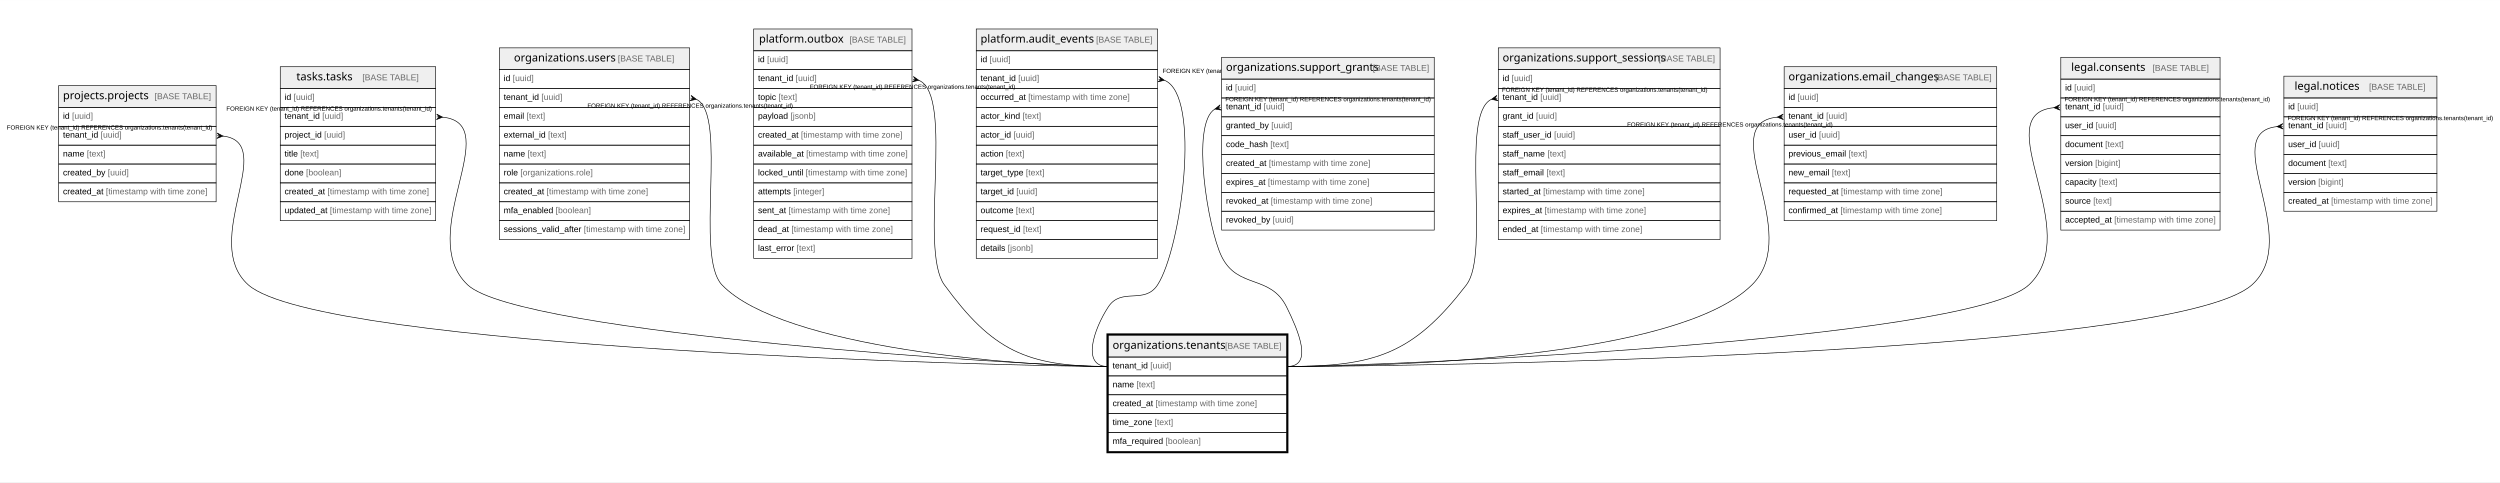
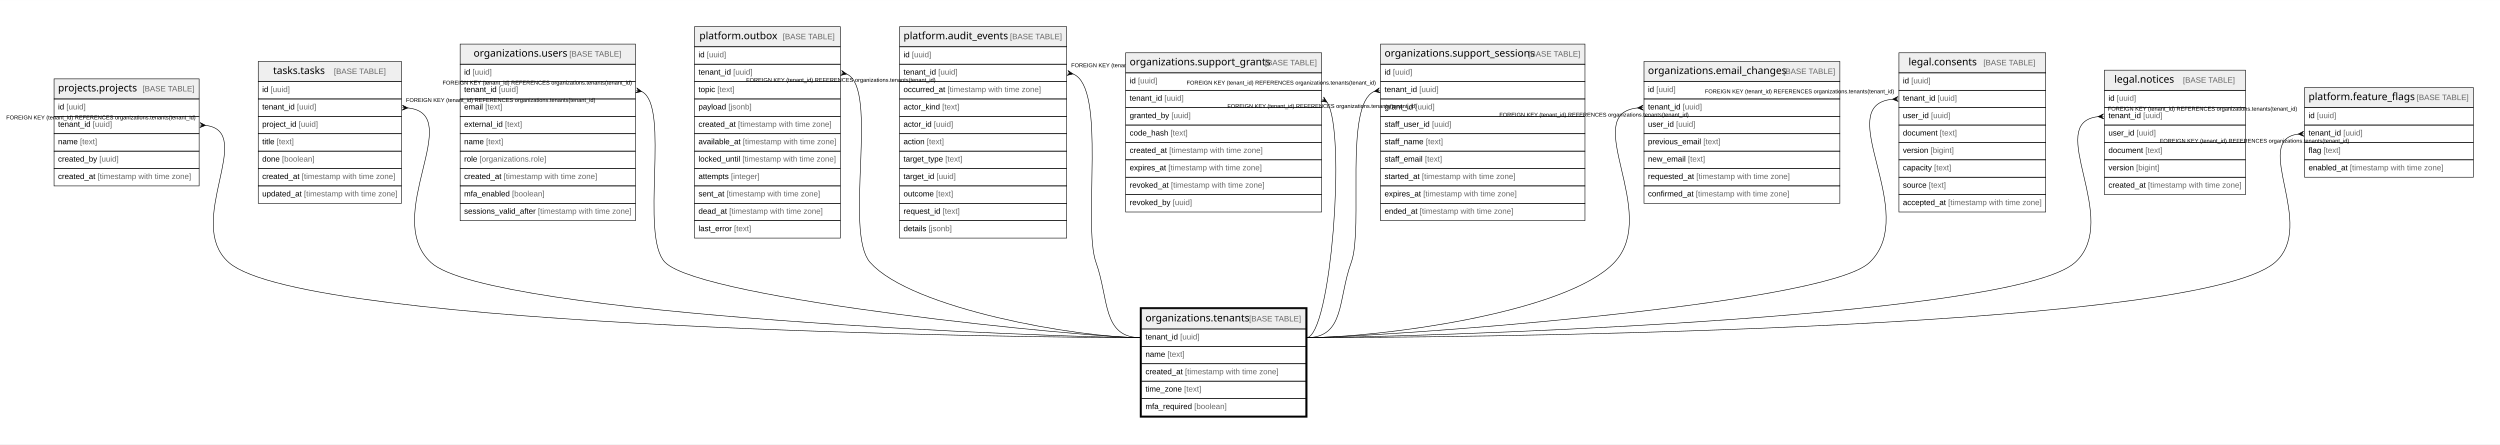
- <svg xmlns="http://www.w3.org/2000/svg" width="4080pt" height="787pt" viewBox="0.00 0.00 4080.05 786.80">
+ <svg xmlns="http://www.w3.org/2000/svg" width="4428pt" height="787pt" viewBox="0.00 0.00 4427.89 786.80">
  <g id="graph0" class="graph" transform="scale(1 1) rotate(0) translate(4 782.8)">
-     <polygon fill="white" stroke="none" points="-4,4 -4,-782.8 4076.05,-782.8 4076.05,4 -4,4" />
+     <polygon fill="white" stroke="none" points="-4,4 -4,-782.8 4423.89,-782.8 4423.89,4 -4,4" />
    <g id="node1" class="node">
-       <polygon fill="#efefef" stroke="none" points="1804.76,-200.2 1804.76,-235.8 2095.7,-235.8 2095.7,-200.2 1804.76,-200.2" />
-       <polygon fill="none" stroke="black" points="1804.76,-200.2 1804.76,-235.8 2095.7,-235.8 2095.7,-200.2 1804.76,-200.2" />
-       <text text-anchor="start" x="1811.76" y="-213.6" font-family="Arial Bold" font-size="18.00">organizations.tenants</text>
-       <text text-anchor="start" x="1964.21" y="-213.6" font-family="Arial" font-size="14.00">    </text>
-       <text text-anchor="start" x="1995.33" y="-213.6" font-family="Arial" font-size="14.00" fill="#666666">[BASE TABLE]</text>
-       <polygon fill="none" stroke="black" points="1804.76,-169.4 1804.76,-200.2 2095.7,-200.2 2095.7,-169.4 1804.76,-169.4" />
-       <text text-anchor="start" x="1811.76" y="-181.6" font-family="Arial" font-size="14.00">tenant_id </text>
-       <text text-anchor="start" x="1873.25" y="-181.6" font-family="Arial" font-size="14.00" fill="#666666">[uuid]</text>
-       <polygon fill="none" stroke="black" points="1804.76,-138.6 1804.76,-169.4 2095.7,-169.4 2095.7,-138.6 1804.76,-138.6" />
-       <text text-anchor="start" x="1811.76" y="-150.8" font-family="Arial" font-size="14.00">name </text>
-       <text text-anchor="start" x="1850.67" y="-150.8" font-family="Arial" font-size="14.00" fill="#666666">[text]</text>
-       <polygon fill="none" stroke="black" points="1804.76,-107.8 1804.76,-138.6 2095.7,-138.6 2095.7,-107.8 1804.76,-107.8" />
-       <text text-anchor="start" x="1811.76" y="-120" font-family="Arial" font-size="14.00">created_at </text>
-       <text text-anchor="start" x="1881.8" y="-120" font-family="Arial" font-size="14.00" fill="#666666">[timestamp with time zone]</text>
-       <polygon fill="none" stroke="black" points="1804.76,-77 1804.76,-107.8 2095.7,-107.8 2095.7,-77 1804.76,-77" />
-       <text text-anchor="start" x="1811.76" y="-89.2" font-family="Arial" font-size="14.00">time_zone </text>
-       <text text-anchor="start" x="1880.24" y="-89.2" font-family="Arial" font-size="14.00" fill="#666666">[text]</text>
-       <polygon fill="none" stroke="black" points="1804.76,-46.2 1804.76,-77 2095.7,-77 2095.7,-46.2 1804.76,-46.2" />
-       <text text-anchor="start" x="1811.76" y="-58.4" font-family="Arial" font-size="14.00">mfa_required </text>
-       <text text-anchor="start" x="1898.14" y="-58.4" font-family="Arial" font-size="14.00" fill="#666666">[boolean]</text>
-       <polygon fill="none" stroke="black" stroke-width="3" points="1803.26,-44.7 1803.26,-237.3 2097.2,-237.3 2097.2,-44.7 1803.26,-44.7" />
+       <polygon fill="#efefef" stroke="none" points="2017.76,-200.2 2017.76,-235.8 2308.7,-235.8 2308.7,-200.2 2017.76,-200.2" />
+       <polygon fill="none" stroke="black" points="2017.76,-200.2 2017.76,-235.8 2308.7,-235.8 2308.7,-200.2 2017.76,-200.2" />
+       <text text-anchor="start" x="2024.76" y="-213.6" font-family="Arial Bold" font-size="18.00">organizations.tenants</text>
+       <text text-anchor="start" x="2177.21" y="-213.6" font-family="Arial" font-size="14.00">    </text>
+       <text text-anchor="start" x="2208.33" y="-213.6" font-family="Arial" font-size="14.00" fill="#666666">[BASE TABLE]</text>
+       <polygon fill="none" stroke="black" points="2017.76,-169.4 2017.76,-200.2 2308.7,-200.2 2308.7,-169.4 2017.76,-169.4" />
+       <text text-anchor="start" x="2024.76" y="-181.6" font-family="Arial" font-size="14.00">tenant_id </text>
+       <text text-anchor="start" x="2086.25" y="-181.6" font-family="Arial" font-size="14.00" fill="#666666">[uuid]</text>
+       <polygon fill="none" stroke="black" points="2017.76,-138.6 2017.76,-169.4 2308.7,-169.4 2308.7,-138.6 2017.76,-138.6" />
+       <text text-anchor="start" x="2024.76" y="-150.8" font-family="Arial" font-size="14.00">name </text>
+       <text text-anchor="start" x="2063.67" y="-150.8" font-family="Arial" font-size="14.00" fill="#666666">[text]</text>
+       <polygon fill="none" stroke="black" points="2017.76,-107.8 2017.76,-138.6 2308.7,-138.6 2308.7,-107.8 2017.76,-107.8" />
+       <text text-anchor="start" x="2024.76" y="-120" font-family="Arial" font-size="14.00">created_at </text>
+       <text text-anchor="start" x="2094.8" y="-120" font-family="Arial" font-size="14.00" fill="#666666">[timestamp with time zone]</text>
+       <polygon fill="none" stroke="black" points="2017.76,-77 2017.76,-107.8 2308.7,-107.8 2308.7,-77 2017.76,-77" />
+       <text text-anchor="start" x="2024.76" y="-89.2" font-family="Arial" font-size="14.00">time_zone </text>
+       <text text-anchor="start" x="2093.24" y="-89.2" font-family="Arial" font-size="14.00" fill="#666666">[text]</text>
+       <polygon fill="none" stroke="black" points="2017.76,-46.2 2017.76,-77 2308.7,-77 2308.7,-46.2 2017.76,-46.2" />
+       <text text-anchor="start" x="2024.76" y="-58.4" font-family="Arial" font-size="14.00">mfa_required </text>
+       <text text-anchor="start" x="2111.14" y="-58.4" font-family="Arial" font-size="14.00" fill="#666666">[boolean]</text>
+       <polygon fill="none" stroke="black" stroke-width="3" points="2016.26,-44.7 2016.26,-237.3 2310.2,-237.3 2310.2,-44.7 2016.26,-44.7" />
    </g>
    <g id="node2" class="node">
      <polygon fill="#efefef" stroke="none" points="91.75,-607.6 91.75,-643.2 348.7,-643.2 348.7,-607.6 91.75,-607.6" />
      <polygon fill="none" stroke="black" points="91.75,-607.6 91.75,-643.2 348.7,-643.2 348.7,-607.6 91.75,-607.6" />
      <text text-anchor="start" x="98.75" y="-621" font-family="Arial Bold" font-size="18.00">projects.projects</text>
      <text text-anchor="start" x="217.21" y="-621" font-family="Arial" font-size="14.00">    </text>
      <text text-anchor="start" x="248.33" y="-621" font-family="Arial" font-size="14.00" fill="#666666">[BASE TABLE]</text>
      <polygon fill="none" stroke="black" points="91.75,-576.8 91.75,-607.6 348.7,-607.6 348.7,-576.8 91.75,-576.8" />
      <text text-anchor="start" x="98.75" y="-589" font-family="Arial" font-size="14.00">id </text>
      <text text-anchor="start" x="113.54" y="-589" font-family="Arial" font-size="14.00" fill="#666666">[uuid]</text>
      <polygon fill="none" stroke="black" points="91.75,-546 91.75,-576.8 348.7,-576.8 348.7,-546 91.75,-546" />
      <text text-anchor="start" x="98.75" y="-558.2" font-family="Arial" font-size="14.00">tenant_id </text>
      <text text-anchor="start" x="160.25" y="-558.2" font-family="Arial" font-size="14.00" fill="#666666">[uuid]</text>
      <polygon fill="none" stroke="black" points="91.75,-515.2 91.75,-546 348.7,-546 348.7,-515.2 91.75,-515.2" />
      <text text-anchor="start" x="98.75" y="-527.4" font-family="Arial" font-size="14.00">name </text>
      <text text-anchor="start" x="137.67" y="-527.4" font-family="Arial" font-size="14.00" fill="#666666">[text]</text>
      <polygon fill="none" stroke="black" points="91.75,-484.4 91.75,-515.2 348.7,-515.2 348.7,-484.4 91.75,-484.4" />
      <text text-anchor="start" x="98.75" y="-496.6" font-family="Arial" font-size="14.00">created_by </text>
      <text text-anchor="start" x="171.91" y="-496.6" font-family="Arial" font-size="14.00" fill="#666666">[uuid]</text>
      <polygon fill="none" stroke="black" points="91.75,-453.6 91.75,-484.4 348.7,-484.4 348.7,-453.6 91.75,-453.6" />
      <text text-anchor="start" x="98.75" y="-465.8" font-family="Arial" font-size="14.00">created_at </text>
      <text text-anchor="start" x="168.8" y="-465.8" font-family="Arial" font-size="14.00" fill="#666666">[timestamp with time zone]</text>
    </g>
    <g id="edge1" class="edge">
-       <path fill="none" stroke="black" d="M359.9,-560.85C451.12,-550.23 321.46,-389.17 401.23,-318 518.04,-213.79 1647.22,-184.8 1803.76,-184.8" />
+       <path fill="none" stroke="black" d="M359.9,-560.85C451.1,-550.2 321.02,-388.67 401.23,-318 536.37,-198.94 1836.64,-184.8 2016.76,-184.8" />
      <polygon fill="black" stroke="black" points="360.02,-560.84 349.79,-556.89 354.7,-561.13 350.37,-561.36 350.37,-561.36 350.37,-561.36 354.7,-561.13 350.28,-565.88 360.02,-560.84" />
      <text text-anchor="start" x="7" y="-571.4" font-family="Arial" font-size="10.00">FOREIGN KEY (tenant_id) REFERENCES organizations.tenants(tenant_id)</text>
    </g>
    <g id="node3" class="node">
      <polygon fill="#efefef" stroke="none" points="453.39,-638.4 453.39,-674 707.07,-674 707.07,-638.4 453.39,-638.4" />
      <polygon fill="none" stroke="black" points="453.39,-638.4 453.39,-674 707.07,-674 707.07,-638.4 453.39,-638.4" />
      <text text-anchor="start" x="479.73" y="-651.8" font-family="Arial Bold" font-size="18.00">tasks.tasks</text>
      <text text-anchor="start" x="556.23" y="-651.8" font-family="Arial" font-size="14.00">    </text>
      <text text-anchor="start" x="587.35" y="-651.8" font-family="Arial" font-size="14.00" fill="#666666">[BASE TABLE]</text>
      <polygon fill="none" stroke="black" points="453.39,-607.6 453.39,-638.4 707.07,-638.4 707.07,-607.6 453.39,-607.6" />
      <text text-anchor="start" x="460.39" y="-619.8" font-family="Arial" font-size="14.00">id </text>
      <text text-anchor="start" x="475.17" y="-619.8" font-family="Arial" font-size="14.00" fill="#666666">[uuid]</text>
      <polygon fill="none" stroke="black" points="453.39,-576.8 453.39,-607.6 707.07,-607.6 707.07,-576.8 453.39,-576.8" />
      <text text-anchor="start" x="460.39" y="-589" font-family="Arial" font-size="14.00">tenant_id </text>
      <text text-anchor="start" x="521.88" y="-589" font-family="Arial" font-size="14.00" fill="#666666">[uuid]</text>
      <polygon fill="none" stroke="black" points="453.39,-546 453.39,-576.8 707.07,-576.8 707.07,-546 453.39,-546" />
      <text text-anchor="start" x="460.39" y="-558.2" font-family="Arial" font-size="14.00">project_id </text>
      <text text-anchor="start" x="524.98" y="-558.2" font-family="Arial" font-size="14.00" fill="#666666">[uuid]</text>
      <polygon fill="none" stroke="black" points="453.39,-515.2 453.39,-546 707.07,-546 707.07,-515.2 453.39,-515.2" />
      <text text-anchor="start" x="460.39" y="-527.4" font-family="Arial" font-size="14.00">title </text>
      <text text-anchor="start" x="486.06" y="-527.4" font-family="Arial" font-size="14.00" fill="#666666">[text]</text>
      <polygon fill="none" stroke="black" points="453.39,-484.4 453.39,-515.2 707.07,-515.2 707.07,-484.4 453.39,-484.4" />
      <text text-anchor="start" x="460.39" y="-496.6" font-family="Arial" font-size="14.00">done </text>
      <text text-anchor="start" x="495.42" y="-496.6" font-family="Arial" font-size="14.00" fill="#666666">[boolean]</text>
      <polygon fill="none" stroke="black" points="453.39,-453.6 453.39,-484.4 707.07,-484.4 707.07,-453.6 453.39,-453.6" />
      <text text-anchor="start" x="460.39" y="-465.8" font-family="Arial" font-size="14.00">created_at </text>
      <text text-anchor="start" x="530.44" y="-465.8" font-family="Arial" font-size="14.00" fill="#666666">[timestamp with time zone]</text>
      <polygon fill="none" stroke="black" points="453.39,-422.8 453.39,-453.6 707.07,-453.6 707.07,-422.8 453.39,-422.8" />
      <text text-anchor="start" x="460.39" y="-435" font-family="Arial" font-size="14.00">updated_at </text>
      <text text-anchor="start" x="534.35" y="-435" font-family="Arial" font-size="14.00" fill="#666666">[timestamp with time zone]</text>
    </g>
    <g id="edge2" class="edge">
-       <path fill="none" stroke="black" d="M718.24,-591.72C822.71,-581.21 671.72,-400.61 759.23,-318 844.31,-237.69 1686.76,-184.8 1803.76,-184.8" />
+       <path fill="none" stroke="black" d="M718.24,-591.72C822.66,-581.15 670.85,-399.67 759.23,-318 862.42,-222.64 1876.25,-184.8 2016.76,-184.8" />
      <polygon fill="black" stroke="black" points="718.39,-591.71 708.19,-587.69 713.06,-591.96 708.74,-592.17 708.74,-592.17 708.74,-592.17 713.06,-591.96 708.62,-596.68 718.39,-591.71" />
-       <text text-anchor="start" x="365.37" y="-602.2" font-family="Arial" font-size="10.00">FOREIGN KEY (tenant_id) REFERENCES organizations.tenants(tenant_id)</text>
+       <text text-anchor="start" x="715.07" y="-602.2" font-family="Arial" font-size="10.00">FOREIGN KEY (tenant_id) REFERENCES organizations.tenants(tenant_id)</text>
    </g>
    <g id="node4" class="node">
      <polygon fill="#efefef" stroke="none" points="811,-669.2 811,-704.8 1121.46,-704.8 1121.46,-669.2 811,-669.2" />
      <polygon fill="none" stroke="black" points="811,-669.2 811,-704.8 1121.46,-704.8 1121.46,-669.2 811,-669.2" />
      <text text-anchor="start" x="834.75" y="-682.6" font-family="Arial Bold" font-size="18.00">organizations.users</text>
      <text text-anchor="start" x="973.22" y="-682.6" font-family="Arial" font-size="14.00">    </text>
      <text text-anchor="start" x="1004.33" y="-682.6" font-family="Arial" font-size="14.00" fill="#666666">[BASE TABLE]</text>
      <polygon fill="none" stroke="black" points="811,-638.4 811,-669.2 1121.46,-669.2 1121.46,-638.4 811,-638.4" />
      <text text-anchor="start" x="818" y="-650.6" font-family="Arial" font-size="14.00">id </text>
      <text text-anchor="start" x="832.78" y="-650.6" font-family="Arial" font-size="14.00" fill="#666666">[uuid]</text>
      <polygon fill="none" stroke="black" points="811,-607.6 811,-638.4 1121.46,-638.4 1121.46,-607.6 811,-607.6" />
      <text text-anchor="start" x="818" y="-619.8" font-family="Arial" font-size="14.00">tenant_id </text>
      <text text-anchor="start" x="879.49" y="-619.8" font-family="Arial" font-size="14.00" fill="#666666">[uuid]</text>
      <polygon fill="none" stroke="black" points="811,-576.8 811,-607.6 1121.46,-607.6 1121.46,-576.8 811,-576.8" />
      <text text-anchor="start" x="818" y="-589" font-family="Arial" font-size="14.00">email </text>
      <text text-anchor="start" x="855.34" y="-589" font-family="Arial" font-size="14.00" fill="#666666">[text]</text>
      <polygon fill="none" stroke="black" points="811,-546 811,-576.8 1121.46,-576.8 1121.46,-546 811,-546" />
      <text text-anchor="start" x="818" y="-558.2" font-family="Arial" font-size="14.00">external_id </text>
      <text text-anchor="start" x="890.38" y="-558.2" font-family="Arial" font-size="14.00" fill="#666666">[text]</text>
      <polygon fill="none" stroke="black" points="811,-515.2 811,-546 1121.46,-546 1121.46,-515.2 811,-515.2" />
      <text text-anchor="start" x="818" y="-527.4" font-family="Arial" font-size="14.00">name </text>
      <text text-anchor="start" x="856.91" y="-527.4" font-family="Arial" font-size="14.00" fill="#666666">[text]</text>
      <polygon fill="none" stroke="black" points="811,-484.4 811,-515.2 1121.46,-515.2 1121.46,-484.4 811,-484.4" />
      <text text-anchor="start" x="818" y="-496.6" font-family="Arial" font-size="14.00">role </text>
      <text text-anchor="start" x="845.23" y="-496.6" font-family="Arial" font-size="14.00" fill="#666666">[organizations.role]</text>
      <polygon fill="none" stroke="black" points="811,-453.6 811,-484.4 1121.46,-484.4 1121.46,-453.6 811,-453.6" />
      <text text-anchor="start" x="818" y="-465.8" font-family="Arial" font-size="14.00">created_at </text>
      <text text-anchor="start" x="888.05" y="-465.8" font-family="Arial" font-size="14.00" fill="#666666">[timestamp with time zone]</text>
      <polygon fill="none" stroke="black" points="811,-422.8 811,-453.6 1121.46,-453.6 1121.46,-422.8 811,-422.8" />
      <text text-anchor="start" x="818" y="-435" font-family="Arial" font-size="14.00">mfa_enabled </text>
      <text text-anchor="start" x="902.84" y="-435" font-family="Arial" font-size="14.00" fill="#666666">[boolean]</text>
      <polygon fill="none" stroke="black" points="811,-392 811,-422.8 1121.46,-422.8 1121.46,-392 811,-392" />
      <text text-anchor="start" x="818" y="-404.2" font-family="Arial" font-size="14.00">sessions_valid_after </text>
      <text text-anchor="start" x="948.74" y="-404.2" font-family="Arial" font-size="14.00" fill="#666666">[timestamp with time zone]</text>
    </g>
    <g id="edge3" class="edge">
-       <path fill="none" stroke="black" d="M1132.58,-620.78C1184.48,-595.68 1129.21,-364.87 1174.23,-318 1273.28,-214.87 1660.76,-184.8 1803.76,-184.8" />
-       <polygon fill="black" stroke="black" points="1132.55,-620.79 1121.82,-618.53 1127.34,-621.93 1123.11,-622.86 1123.11,-622.86 1123.11,-622.86 1127.34,-621.93 1123.75,-627.32 1132.55,-620.79" />
-       <text text-anchor="start" x="954.61" y="-607" font-family="Arial" font-size="10.00">FOREIGN KEY (tenant_id) REFERENCES organizations.tenants(tenant_id)</text>
+       <path fill="none" stroke="black" d="M1132.57,-620.77C1184.35,-595.55 1128.02,-363.69 1174.23,-318 1241.63,-251.36 1921.98,-184.8 2016.76,-184.8" />
+       <polygon fill="black" stroke="black" points="1132.55,-620.78 1121.82,-618.53 1127.34,-621.92 1123.11,-622.86 1123.11,-622.86 1123.11,-622.86 1127.34,-621.92 1123.75,-627.32 1132.55,-620.78" />
+       <text text-anchor="start" x="779.76" y="-633" font-family="Arial" font-size="10.00">FOREIGN KEY (tenant_id) REFERENCES organizations.tenants(tenant_id)</text>
    </g>
    <g id="node5" class="node">
      <polygon fill="#efefef" stroke="none" points="1226.06,-700 1226.06,-735.6 1484.4,-735.6 1484.4,-700 1226.06,-700" />
      <polygon fill="none" stroke="black" points="1226.06,-700 1226.06,-735.6 1484.4,-735.6 1484.4,-700 1226.06,-700" />
      <text text-anchor="start" x="1234.74" y="-713.4" font-family="Arial Bold" font-size="18.00">platform.outbox</text>
      <text text-anchor="start" x="1351.23" y="-713.4" font-family="Arial" font-size="14.00">    </text>
      <text text-anchor="start" x="1382.34" y="-713.4" font-family="Arial" font-size="14.00" fill="#666666">[BASE TABLE]</text>
      <polygon fill="none" stroke="black" points="1226.06,-669.2 1226.06,-700 1484.4,-700 1484.4,-669.2 1226.06,-669.2" />
      <text text-anchor="start" x="1233.06" y="-681.4" font-family="Arial" font-size="14.00">id </text>
      <text text-anchor="start" x="1247.85" y="-681.4" font-family="Arial" font-size="14.00" fill="#666666">[uuid]</text>
      <polygon fill="none" stroke="black" points="1226.06,-638.4 1226.06,-669.2 1484.4,-669.2 1484.4,-638.4 1226.06,-638.4" />
      <text text-anchor="start" x="1233.06" y="-650.6" font-family="Arial" font-size="14.00">tenant_id </text>
      <text text-anchor="start" x="1294.56" y="-650.6" font-family="Arial" font-size="14.00" fill="#666666">[uuid]</text>
      <polygon fill="none" stroke="black" points="1226.06,-607.6 1226.06,-638.4 1484.4,-638.4 1484.4,-607.6 1226.06,-607.6" />
      <text text-anchor="start" x="1233.06" y="-619.8" font-family="Arial" font-size="14.00">topic </text>
      <text text-anchor="start" x="1266.52" y="-619.8" font-family="Arial" font-size="14.00" fill="#666666">[text]</text>
      <polygon fill="none" stroke="black" points="1226.06,-576.8 1226.06,-607.6 1484.4,-607.6 1484.4,-576.8 1226.06,-576.8" />
      <text text-anchor="start" x="1233.06" y="-589" font-family="Arial" font-size="14.00">payload </text>
      <text text-anchor="start" x="1285.99" y="-589" font-family="Arial" font-size="14.00" fill="#666666">[jsonb]</text>
      <polygon fill="none" stroke="black" points="1226.06,-546 1226.06,-576.8 1484.4,-576.8 1484.4,-546 1226.06,-546" />
      <text text-anchor="start" x="1233.06" y="-558.2" font-family="Arial" font-size="14.00">created_at </text>
      <text text-anchor="start" x="1303.11" y="-558.2" font-family="Arial" font-size="14.00" fill="#666666">[timestamp with time zone]</text>
      <polygon fill="none" stroke="black" points="1226.06,-515.2 1226.06,-546 1484.4,-546 1484.4,-515.2 1226.06,-515.2" />
      <text text-anchor="start" x="1233.06" y="-527.4" font-family="Arial" font-size="14.00">available_at </text>
      <text text-anchor="start" x="1311.67" y="-527.4" font-family="Arial" font-size="14.00" fill="#666666">[timestamp with time zone]</text>
      <polygon fill="none" stroke="black" points="1226.06,-484.4 1226.06,-515.2 1484.4,-515.2 1484.4,-484.4 1226.06,-484.4" />
      <text text-anchor="start" x="1233.06" y="-496.6" font-family="Arial" font-size="14.00">locked_until </text>
      <text text-anchor="start" x="1310.89" y="-496.6" font-family="Arial" font-size="14.00" fill="#666666">[timestamp with time zone]</text>
      <polygon fill="none" stroke="black" points="1226.06,-453.6 1226.06,-484.4 1484.4,-484.4 1484.4,-453.6 1226.06,-453.6" />
      <text text-anchor="start" x="1233.06" y="-465.8" font-family="Arial" font-size="14.00">attempts </text>
      <text text-anchor="start" x="1290.64" y="-465.8" font-family="Arial" font-size="14.00" fill="#666666">[integer]</text>
      <polygon fill="none" stroke="black" points="1226.06,-422.8 1226.06,-453.6 1484.4,-453.6 1484.4,-422.8 1226.06,-422.8" />
      <text text-anchor="start" x="1233.06" y="-435" font-family="Arial" font-size="14.00">sent_at </text>
      <text text-anchor="start" x="1282.87" y="-435" font-family="Arial" font-size="14.00" fill="#666666">[timestamp with time zone]</text>
      <polygon fill="none" stroke="black" points="1226.06,-392 1226.06,-422.8 1484.4,-422.8 1484.4,-392 1226.06,-392" />
      <text text-anchor="start" x="1233.06" y="-404.2" font-family="Arial" font-size="14.00">dead_at </text>
      <text text-anchor="start" x="1287.56" y="-404.2" font-family="Arial" font-size="14.00" fill="#666666">[timestamp with time zone]</text>
      <polygon fill="none" stroke="black" points="1226.06,-361.2 1226.06,-392 1484.4,-392 1484.4,-361.2 1226.06,-361.2" />
      <text text-anchor="start" x="1233.06" y="-373.4" font-family="Arial" font-size="14.00">last_error </text>
      <text text-anchor="start" x="1296.08" y="-373.4" font-family="Arial" font-size="14.00" fill="#666666">[text]</text>
    </g>
    <g id="edge4" class="edge">
-       <path fill="none" stroke="black" d="M1495.46,-651.89C1554.51,-627.47 1494.9,-376.02 1537.23,-318 1615.27,-211.02 1671.33,-184.8 1803.76,-184.8" />
-       <polygon fill="black" stroke="black" points="1495.55,-651.87 1484.89,-649.32 1490.31,-652.87 1486.05,-653.68 1486.05,-653.68 1486.05,-653.68 1490.31,-652.87 1486.56,-658.16 1495.55,-651.87" />
+       <path fill="none" stroke="black" d="M1495.42,-651.86C1553.99,-627.05 1489.52,-371.69 1537.23,-318 1610.69,-235.33 1906.16,-184.8 2016.76,-184.8" />
+       <polygon fill="black" stroke="black" points="1495.54,-651.84 1484.87,-649.32 1490.31,-652.85 1486.05,-653.67 1486.05,-653.67 1486.05,-653.67 1490.31,-652.85 1486.58,-658.15 1495.54,-651.84" />
      <text text-anchor="start" x="1317.55" y="-637.8" font-family="Arial" font-size="10.00">FOREIGN KEY (tenant_id) REFERENCES organizations.tenants(tenant_id)</text>
    </g>
    <g id="node6" class="node">
      <polygon fill="#efefef" stroke="none" points="1589.26,-700 1589.26,-735.6 1885.2,-735.6 1885.2,-700 1589.26,-700" />
      <polygon fill="none" stroke="black" points="1589.26,-700 1589.26,-735.6 1885.2,-735.6 1885.2,-700 1589.26,-700" />
      <text text-anchor="start" x="1596.26" y="-713.4" font-family="Arial Bold" font-size="18.00">platform.audit_events</text>
      <text text-anchor="start" x="1753.71" y="-713.4" font-family="Arial" font-size="14.00">    </text>
      <text text-anchor="start" x="1784.83" y="-713.4" font-family="Arial" font-size="14.00" fill="#666666">[BASE TABLE]</text>
      <polygon fill="none" stroke="black" points="1589.26,-669.2 1589.26,-700 1885.2,-700 1885.2,-669.2 1589.26,-669.2" />
      <text text-anchor="start" x="1596.26" y="-681.4" font-family="Arial" font-size="14.00">id </text>
      <text text-anchor="start" x="1611.04" y="-681.4" font-family="Arial" font-size="14.00" fill="#666666">[uuid]</text>
      <polygon fill="none" stroke="black" points="1589.26,-638.4 1589.26,-669.2 1885.2,-669.2 1885.2,-638.4 1589.26,-638.4" />
      <text text-anchor="start" x="1596.26" y="-650.6" font-family="Arial" font-size="14.00">tenant_id </text>
      <text text-anchor="start" x="1657.75" y="-650.6" font-family="Arial" font-size="14.00" fill="#666666">[uuid]</text>
      <polygon fill="none" stroke="black" points="1589.26,-607.6 1589.26,-638.4 1885.2,-638.4 1885.2,-607.6 1589.26,-607.6" />
      <text text-anchor="start" x="1596.26" y="-619.8" font-family="Arial" font-size="14.00">occurred_at </text>
      <text text-anchor="start" x="1674.08" y="-619.8" font-family="Arial" font-size="14.00" fill="#666666">[timestamp with time zone]</text>
      <polygon fill="none" stroke="black" points="1589.26,-576.8 1589.26,-607.6 1885.2,-607.6 1885.2,-576.8 1589.26,-576.8" />
      <text text-anchor="start" x="1596.26" y="-589" font-family="Arial" font-size="14.00">actor_kind </text>
      <text text-anchor="start" x="1664.74" y="-589" font-family="Arial" font-size="14.00" fill="#666666">[text]</text>
      <polygon fill="none" stroke="black" points="1589.26,-546 1589.26,-576.8 1885.2,-576.8 1885.2,-546 1589.26,-546" />
      <text text-anchor="start" x="1596.26" y="-558.2" font-family="Arial" font-size="14.00">actor_id </text>
      <text text-anchor="start" x="1649.95" y="-558.2" font-family="Arial" font-size="14.00" fill="#666666">[uuid]</text>
      <polygon fill="none" stroke="black" points="1589.26,-515.2 1589.26,-546 1885.2,-546 1885.2,-515.2 1589.26,-515.2" />
      <text text-anchor="start" x="1596.26" y="-527.4" font-family="Arial" font-size="14.00">action </text>
      <text text-anchor="start" x="1637.5" y="-527.4" font-family="Arial" font-size="14.00" fill="#666666">[text]</text>
      <polygon fill="none" stroke="black" points="1589.26,-484.4 1589.26,-515.2 1885.2,-515.2 1885.2,-484.4 1589.26,-484.4" />
      <text text-anchor="start" x="1596.26" y="-496.6" font-family="Arial" font-size="14.00">target_type </text>
      <text text-anchor="start" x="1670.19" y="-496.6" font-family="Arial" font-size="14.00" fill="#666666">[text]</text>
      <polygon fill="none" stroke="black" points="1589.26,-453.6 1589.26,-484.4 1885.2,-484.4 1885.2,-453.6 1589.26,-453.6" />
      <text text-anchor="start" x="1596.26" y="-465.8" font-family="Arial" font-size="14.00">target_id </text>
      <text text-anchor="start" x="1654.63" y="-465.8" font-family="Arial" font-size="14.00" fill="#666666">[uuid]</text>
      <polygon fill="none" stroke="black" points="1589.26,-422.8 1589.26,-453.6 1885.2,-453.6 1885.2,-422.8 1589.26,-422.8" />
      <text text-anchor="start" x="1596.26" y="-435" font-family="Arial" font-size="14.00">outcome </text>
      <text text-anchor="start" x="1653.84" y="-435" font-family="Arial" font-size="14.00" fill="#666666">[text]</text>
      <polygon fill="none" stroke="black" points="1589.26,-392 1589.26,-422.8 1885.2,-422.8 1885.2,-392 1589.26,-392" />
      <text text-anchor="start" x="1596.26" y="-404.2" font-family="Arial" font-size="14.00">request_id </text>
      <text text-anchor="start" x="1665.52" y="-404.2" font-family="Arial" font-size="14.00" fill="#666666">[text]</text>
      <polygon fill="none" stroke="black" points="1589.26,-361.2 1589.26,-392 1885.2,-392 1885.2,-361.2 1589.26,-361.2" />
      <text text-anchor="start" x="1596.26" y="-373.4" font-family="Arial" font-size="14.00">details </text>
      <text text-anchor="start" x="1640.61" y="-373.4" font-family="Arial" font-size="14.00" fill="#666666">[jsonb]</text>
    </g>
    <g id="edge5" class="edge">
-       <path fill="none" stroke="black" d="M1896.36,-651.9C1957.4,-627.62 1923.89,-377.51 1885.2,-318 1863.85,-285.16 1826.23,-314.76 1804.76,-282 1781.08,-245.87 1760.55,-184.8 1803.76,-184.8" />
-       <polygon fill="black" stroke="black" points="1896.36,-651.9 1885.7,-649.32 1891.12,-652.88 1886.86,-653.68 1886.86,-653.68 1886.86,-653.68 1891.12,-652.88 1887.36,-658.16 1896.36,-651.9" />
+       <path fill="none" stroke="black" d="M1896.38,-651.96C1956.98,-628.41 1912.98,-385.57 1937.23,-318 1960.52,-253.1 1947.81,-184.8 2016.76,-184.8" />
+       <polygon fill="black" stroke="black" points="1896.37,-651.96 1885.73,-649.31 1891.12,-652.91 1886.86,-653.68 1886.86,-653.68 1886.86,-653.68 1891.12,-652.91 1887.33,-658.17 1896.37,-651.96" />
      <text text-anchor="start" x="1893.2" y="-663.8" font-family="Arial" font-size="10.00">FOREIGN KEY (tenant_id) REFERENCES organizations.tenants(tenant_id)</text>
    </g>
    <g id="node7" class="node">
      <polygon fill="#efefef" stroke="none" points="1989.75,-653.8 1989.75,-689.4 2336.7,-689.4 2336.7,-653.8 1989.75,-653.8" />
      <polygon fill="none" stroke="black" points="1989.75,-653.8 1989.75,-689.4 2336.7,-689.4 2336.7,-653.8 1989.75,-653.8" />
      <text text-anchor="start" x="1996.75" y="-667.2" font-family="Arial Bold" font-size="18.00">organizations.support_grants</text>
      <text text-anchor="start" x="2205.21" y="-667.2" font-family="Arial" font-size="14.00">    </text>
      <text text-anchor="start" x="2236.33" y="-667.2" font-family="Arial" font-size="14.00" fill="#666666">[BASE TABLE]</text>
      <polygon fill="none" stroke="black" points="1989.75,-623 1989.75,-653.8 2336.7,-653.8 2336.7,-623 1989.75,-623" />
      <text text-anchor="start" x="1996.75" y="-635.2" font-family="Arial" font-size="14.00">id </text>
      <text text-anchor="start" x="2011.54" y="-635.2" font-family="Arial" font-size="14.00" fill="#666666">[uuid]</text>
      <polygon fill="none" stroke="black" points="1989.75,-592.2 1989.75,-623 2336.7,-623 2336.7,-592.2 1989.75,-592.2" />
      <text text-anchor="start" x="1996.75" y="-604.4" font-family="Arial" font-size="14.00">tenant_id </text>
      <text text-anchor="start" x="2058.25" y="-604.4" font-family="Arial" font-size="14.00" fill="#666666">[uuid]</text>
      <polygon fill="none" stroke="black" points="1989.75,-561.4 1989.75,-592.2 2336.7,-592.2 2336.7,-561.4 1989.75,-561.4" />
      <text text-anchor="start" x="1996.75" y="-573.6" font-family="Arial" font-size="14.00">granted_by </text>
      <text text-anchor="start" x="2070.7" y="-573.6" font-family="Arial" font-size="14.00" fill="#666666">[uuid]</text>
      <polygon fill="none" stroke="black" points="1989.75,-530.6 1989.75,-561.4 2336.7,-561.4 2336.7,-530.6 1989.75,-530.6" />
      <text text-anchor="start" x="1996.75" y="-542.8" font-family="Arial" font-size="14.00">code_hash </text>
      <text text-anchor="start" x="2069.15" y="-542.8" font-family="Arial" font-size="14.00" fill="#666666">[text]</text>
      <polygon fill="none" stroke="black" points="1989.75,-499.8 1989.75,-530.6 2336.7,-530.6 2336.7,-499.8 1989.75,-499.8" />
      <text text-anchor="start" x="1996.75" y="-512" font-family="Arial" font-size="14.00">created_at </text>
      <text text-anchor="start" x="2066.8" y="-512" font-family="Arial" font-size="14.00" fill="#666666">[timestamp with time zone]</text>
      <polygon fill="none" stroke="black" points="1989.75,-469 1989.75,-499.8 2336.7,-499.8 2336.7,-469 1989.75,-469" />
      <text text-anchor="start" x="1996.75" y="-481.2" font-family="Arial" font-size="14.00">expires_at </text>
      <text text-anchor="start" x="2065.24" y="-481.2" font-family="Arial" font-size="14.00" fill="#666666">[timestamp with time zone]</text>
      <polygon fill="none" stroke="black" points="1989.75,-438.2 1989.75,-469 2336.7,-469 2336.7,-438.2 1989.75,-438.2" />
      <text text-anchor="start" x="1996.75" y="-450.4" font-family="Arial" font-size="14.00">revoked_at </text>
      <text text-anchor="start" x="2069.91" y="-450.4" font-family="Arial" font-size="14.00" fill="#666666">[timestamp with time zone]</text>
      <polygon fill="none" stroke="black" points="1989.75,-407.4 1989.75,-438.2 2336.7,-438.2 2336.7,-407.4 1989.75,-407.4" />
      <text text-anchor="start" x="1996.75" y="-419.6" font-family="Arial" font-size="14.00">revoked_by </text>
      <text text-anchor="start" x="2073.02" y="-419.6" font-family="Arial" font-size="14.00" fill="#666666">[uuid]</text>
    </g>
    <g id="edge6" class="edge">
-       <path fill="none" stroke="black" d="M1978.83,-604.98C1938.9,-581.64 1967.5,-409.41 1989.75,-364.2 2016.08,-310.73 2069.21,-335.39 2095.7,-282 2114.9,-243.3 2139.9,-184.8 2096.7,-184.8" />
-       <polygon fill="black" stroke="black" points="1978.76,-604.96 1987.28,-611.87 1983.92,-606.32 1988.11,-607.43 1988.11,-607.43 1988.11,-607.43 1983.92,-606.32 1989.58,-603.16 1978.76,-604.96" />
-       <text text-anchor="start" x="1995.75" y="-617.6" font-family="Arial" font-size="10.00">FOREIGN KEY (tenant_id) REFERENCES organizations.tenants(tenant_id)</text>
+       <path fill="none" stroke="black" d="M2346.32,-601.94C2380.87,-551.77 2353.56,-184.8 2309.7,-184.8" />
+       <polygon fill="black" stroke="black" points="2346.34,-601.93 2335.51,-603.65 2341.88,-604.86 2338.26,-607.23 2338.26,-607.23 2338.26,-607.23 2341.88,-604.86 2340.45,-611.18 2346.34,-601.93" />
+       <text text-anchor="start" x="2169.85" y="-591.6" font-family="Arial" font-size="10.00">FOREIGN KEY (tenant_id) REFERENCES organizations.tenants(tenant_id)</text>
    </g>
    <g id="node8" class="node">
      <polygon fill="#efefef" stroke="none" points="2441.24,-669.2 2441.24,-704.8 2803.21,-704.8 2803.21,-669.2 2441.24,-669.2" />
      <polygon fill="none" stroke="black" points="2441.24,-669.2 2441.24,-704.8 2803.21,-704.8 2803.21,-669.2 2441.24,-669.2" />
      <text text-anchor="start" x="2448.24" y="-682.6" font-family="Arial Bold" font-size="18.00">organizations.support_sessions</text>
      <text text-anchor="start" x="2671.72" y="-682.6" font-family="Arial" font-size="14.00">    </text>
      <text text-anchor="start" x="2702.84" y="-682.6" font-family="Arial" font-size="14.00" fill="#666666">[BASE TABLE]</text>
      <polygon fill="none" stroke="black" points="2441.24,-638.4 2441.24,-669.2 2803.21,-669.2 2803.21,-638.4 2441.24,-638.4" />
      <text text-anchor="start" x="2448.24" y="-650.6" font-family="Arial" font-size="14.00">id </text>
      <text text-anchor="start" x="2463.03" y="-650.6" font-family="Arial" font-size="14.00" fill="#666666">[uuid]</text>
      <polygon fill="none" stroke="black" points="2441.24,-607.6 2441.24,-638.4 2803.21,-638.4 2803.21,-607.6 2441.24,-607.6" />
      <text text-anchor="start" x="2448.24" y="-619.8" font-family="Arial" font-size="14.00">tenant_id </text>
      <text text-anchor="start" x="2509.74" y="-619.8" font-family="Arial" font-size="14.00" fill="#666666">[uuid]</text>
      <polygon fill="none" stroke="black" points="2441.24,-576.8 2441.24,-607.6 2803.21,-607.6 2803.21,-576.8 2441.24,-576.8" />
      <text text-anchor="start" x="2448.24" y="-589" font-family="Arial" font-size="14.00">grant_id </text>
      <text text-anchor="start" x="2502.73" y="-589" font-family="Arial" font-size="14.00" fill="#666666">[uuid]</text>
      <polygon fill="none" stroke="black" points="2441.24,-546 2441.24,-576.8 2803.21,-576.8 2803.21,-546 2441.24,-546" />
      <text text-anchor="start" x="2448.24" y="-558.2" font-family="Arial" font-size="14.00">staff_user_id </text>
      <text text-anchor="start" x="2532.29" y="-558.2" font-family="Arial" font-size="14.00" fill="#666666">[uuid]</text>
      <polygon fill="none" stroke="black" points="2441.24,-515.2 2441.24,-546 2803.21,-546 2803.21,-515.2 2441.24,-515.2" />
      <text text-anchor="start" x="2448.24" y="-527.4" font-family="Arial" font-size="14.00">staff_name </text>
      <text text-anchor="start" x="2521.4" y="-527.4" font-family="Arial" font-size="14.00" fill="#666666">[text]</text>
      <polygon fill="none" stroke="black" points="2441.24,-484.4 2441.24,-515.2 2803.21,-515.2 2803.21,-484.4 2441.24,-484.4" />
      <text text-anchor="start" x="2448.24" y="-496.6" font-family="Arial" font-size="14.00">staff_email </text>
      <text text-anchor="start" x="2519.83" y="-496.6" font-family="Arial" font-size="14.00" fill="#666666">[text]</text>
      <polygon fill="none" stroke="black" points="2441.24,-453.6 2441.24,-484.4 2803.21,-484.4 2803.21,-453.6 2441.24,-453.6" />
      <text text-anchor="start" x="2448.24" y="-465.8" font-family="Arial" font-size="14.00">started_at </text>
      <text text-anchor="start" x="2514.4" y="-465.8" font-family="Arial" font-size="14.00" fill="#666666">[timestamp with time zone]</text>
      <polygon fill="none" stroke="black" points="2441.24,-422.8 2441.24,-453.6 2803.21,-453.6 2803.21,-422.8 2441.24,-422.8" />
      <text text-anchor="start" x="2448.24" y="-435" font-family="Arial" font-size="14.00">expires_at </text>
      <text text-anchor="start" x="2516.73" y="-435" font-family="Arial" font-size="14.00" fill="#666666">[timestamp with time zone]</text>
      <polygon fill="none" stroke="black" points="2441.24,-392 2441.24,-422.8 2803.21,-422.8 2803.21,-392 2441.24,-392" />
      <text text-anchor="start" x="2448.24" y="-404.2" font-family="Arial" font-size="14.00">ended_at </text>
      <text text-anchor="start" x="2510.53" y="-404.2" font-family="Arial" font-size="14.00" fill="#666666">[timestamp with time zone]</text>
    </g>
    <g id="edge7" class="edge">
-       <path fill="none" stroke="black" d="M2430.08,-620.83C2377.73,-596.19 2428.78,-369.53 2389.23,-318 2302.25,-204.68 2239.56,-184.8 2096.7,-184.8" />
-       <polygon fill="black" stroke="black" points="2430.14,-620.84 2438.98,-627.33 2435.36,-621.95 2439.59,-622.86 2439.59,-622.86 2439.59,-622.86 2435.36,-621.95 2440.86,-618.53 2430.14,-620.84" />
-       <text text-anchor="start" x="2447.24" y="-633" font-family="Arial" font-size="10.00">FOREIGN KEY (tenant_id) REFERENCES organizations.tenants(tenant_id)</text>
+       <path fill="none" stroke="black" d="M2430.27,-621.05C2375.71,-598.12 2411.67,-379.1 2389.23,-318 2365.46,-253.28 2378.65,-184.8 2309.7,-184.8" />
+       <polygon fill="black" stroke="black" points="2430.1,-621.02 2439.06,-627.35 2435.34,-622.04 2439.59,-622.87 2439.59,-622.87 2439.59,-622.87 2435.34,-622.04 2440.78,-618.52 2430.1,-621.02" />
+       <text text-anchor="start" x="2097.54" y="-633" font-family="Arial" font-size="10.00">FOREIGN KEY (tenant_id) REFERENCES organizations.tenants(tenant_id)</text>
    </g>
    <g id="node9" class="node">
      <polygon fill="#efefef" stroke="none" points="2907.77,-638.4 2907.77,-674 3254.69,-674 3254.69,-638.4 2907.77,-638.4" />
      <polygon fill="none" stroke="black" points="2907.77,-638.4 2907.77,-674 3254.69,-674 3254.69,-638.4 2907.77,-638.4" />
      <text text-anchor="start" x="2914.77" y="-651.8" font-family="Arial Bold" font-size="18.00">organizations.email_changes</text>
      <text text-anchor="start" x="3123.2" y="-651.8" font-family="Arial" font-size="14.00">    </text>
      <text text-anchor="start" x="3154.31" y="-651.8" font-family="Arial" font-size="14.00" fill="#666666">[BASE TABLE]</text>
      <polygon fill="none" stroke="black" points="2907.77,-607.6 2907.77,-638.4 3254.69,-638.4 3254.69,-607.6 2907.77,-607.6" />
      <text text-anchor="start" x="2914.77" y="-619.8" font-family="Arial" font-size="14.00">id </text>
      <text text-anchor="start" x="2929.56" y="-619.8" font-family="Arial" font-size="14.00" fill="#666666">[uuid]</text>
      <polygon fill="none" stroke="black" points="2907.77,-576.8 2907.77,-607.6 3254.69,-607.6 3254.69,-576.8 2907.77,-576.8" />
      <text text-anchor="start" x="2914.77" y="-589" font-family="Arial" font-size="14.00">tenant_id </text>
      <text text-anchor="start" x="2976.27" y="-589" font-family="Arial" font-size="14.00" fill="#666666">[uuid]</text>
      <polygon fill="none" stroke="black" points="2907.77,-546 2907.77,-576.8 3254.69,-576.8 3254.69,-546 2907.77,-546" />
      <text text-anchor="start" x="2914.77" y="-558.2" font-family="Arial" font-size="14.00">user_id </text>
      <text text-anchor="start" x="2964.58" y="-558.2" font-family="Arial" font-size="14.00" fill="#666666">[uuid]</text>
      <polygon fill="none" stroke="black" points="2907.77,-515.2 2907.77,-546 3254.69,-546 3254.69,-515.2 2907.77,-515.2" />
      <text text-anchor="start" x="2914.77" y="-527.4" font-family="Arial" font-size="14.00">previous_email </text>
      <text text-anchor="start" x="3012.82" y="-527.4" font-family="Arial" font-size="14.00" fill="#666666">[text]</text>
      <polygon fill="none" stroke="black" points="2907.77,-484.4 2907.77,-515.2 3254.69,-515.2 3254.69,-484.4 2907.77,-484.4" />
      <text text-anchor="start" x="2914.77" y="-496.6" font-family="Arial" font-size="14.00">new_email </text>
      <text text-anchor="start" x="2985.59" y="-496.6" font-family="Arial" font-size="14.00" fill="#666666">[text]</text>
      <polygon fill="none" stroke="black" points="2907.77,-453.6 2907.77,-484.4 3254.69,-484.4 3254.69,-453.6 2907.77,-453.6" />
      <text text-anchor="start" x="2914.77" y="-465.8" font-family="Arial" font-size="14.00">requested_at </text>
      <text text-anchor="start" x="3000.39" y="-465.8" font-family="Arial" font-size="14.00" fill="#666666">[timestamp with time zone]</text>
      <polygon fill="none" stroke="black" points="2907.77,-422.8 2907.77,-453.6 3254.69,-453.6 3254.69,-422.8 2907.77,-422.8" />
      <text text-anchor="start" x="2914.77" y="-435" font-family="Arial" font-size="14.00">confirmed_at </text>
      <text text-anchor="start" x="2999.59" y="-435" font-family="Arial" font-size="14.00" fill="#666666">[timestamp with time zone]</text>
    </g>
    <g id="edge8" class="edge">
-       <path fill="none" stroke="black" d="M2896.59,-591.73C2791.97,-581.33 2940.85,-402.6 2855.23,-318 2733.49,-197.71 2267.84,-184.8 2096.7,-184.8" />
-       <polygon fill="black" stroke="black" points="2896.45,-591.72 2906.23,-596.68 2901.78,-591.97 2906.1,-592.17 2906.1,-592.17 2906.1,-592.17 2901.78,-591.97 2906.65,-587.69 2896.45,-591.72" />
+       <path fill="none" stroke="black" d="M2896.59,-591.73C2791.81,-581.49 2938.03,-405.37 2855.23,-318 2769.39,-227.42 2434.49,-184.8 2309.7,-184.8" />
+       <polygon fill="black" stroke="black" points="2896.45,-591.73 2906.23,-596.68 2901.78,-591.97 2906.1,-592.17 2906.1,-592.17 2906.1,-592.17 2901.78,-591.97 2906.64,-587.69 2896.45,-591.73" />
      <text text-anchor="start" x="2651.5" y="-576.2" font-family="Arial" font-size="10.00">FOREIGN KEY (tenant_id) REFERENCES organizations.tenants(tenant_id)</text>
    </g>
    <g id="node10" class="node">
      <polygon fill="#efefef" stroke="none" points="3359.28,-653.8 3359.28,-689.4 3619.18,-689.4 3619.18,-653.8 3359.28,-653.8" />
      <polygon fill="none" stroke="black" points="3359.28,-653.8 3359.28,-689.4 3619.18,-689.4 3619.18,-653.8 3359.28,-653.8" />
      <text text-anchor="start" x="3376.25" y="-667.2" font-family="Arial Bold" font-size="18.00">legal.consents</text>
      <text text-anchor="start" x="3477.72" y="-667.2" font-family="Arial" font-size="14.00">    </text>
      <text text-anchor="start" x="3508.84" y="-667.2" font-family="Arial" font-size="14.00" fill="#666666">[BASE TABLE]</text>
      <polygon fill="none" stroke="black" points="3359.28,-623 3359.28,-653.8 3619.18,-653.8 3619.18,-623 3359.28,-623" />
      <text text-anchor="start" x="3366.28" y="-635.2" font-family="Arial" font-size="14.00">id </text>
      <text text-anchor="start" x="3381.07" y="-635.2" font-family="Arial" font-size="14.00" fill="#666666">[uuid]</text>
      <polygon fill="none" stroke="black" points="3359.28,-592.2 3359.28,-623 3619.18,-623 3619.18,-592.2 3359.28,-592.2" />
      <text text-anchor="start" x="3366.28" y="-604.4" font-family="Arial" font-size="14.00">tenant_id </text>
      <text text-anchor="start" x="3427.78" y="-604.4" font-family="Arial" font-size="14.00" fill="#666666">[uuid]</text>
      <polygon fill="none" stroke="black" points="3359.28,-561.4 3359.28,-592.2 3619.18,-592.2 3619.18,-561.4 3359.28,-561.4" />
      <text text-anchor="start" x="3366.28" y="-573.6" font-family="Arial" font-size="14.00">user_id </text>
      <text text-anchor="start" x="3416.09" y="-573.6" font-family="Arial" font-size="14.00" fill="#666666">[uuid]</text>
      <polygon fill="none" stroke="black" points="3359.28,-530.6 3359.28,-561.4 3619.18,-561.4 3619.18,-530.6 3359.28,-530.6" />
      <text text-anchor="start" x="3366.28" y="-542.8" font-family="Arial" font-size="14.00">document </text>
      <text text-anchor="start" x="3431.65" y="-542.8" font-family="Arial" font-size="14.00" fill="#666666">[text]</text>
      <polygon fill="none" stroke="black" points="3359.28,-499.8 3359.28,-530.6 3619.18,-530.6 3619.18,-499.8 3359.28,-499.8" />
      <text text-anchor="start" x="3366.28" y="-512" font-family="Arial" font-size="14.00">version </text>
      <text text-anchor="start" x="3415.3" y="-512" font-family="Arial" font-size="14.00" fill="#666666">[bigint]</text>
      <polygon fill="none" stroke="black" points="3359.28,-469 3359.28,-499.8 3619.18,-499.8 3619.18,-469 3359.28,-469" />
      <text text-anchor="start" x="3366.28" y="-481.2" font-family="Arial" font-size="14.00">capacity </text>
      <text text-anchor="start" x="3421.53" y="-481.2" font-family="Arial" font-size="14.00" fill="#666666">[text]</text>
      <polygon fill="none" stroke="black" points="3359.28,-438.2 3359.28,-469 3619.18,-469 3619.18,-438.2 3359.28,-438.2" />
      <text text-anchor="start" x="3366.28" y="-450.4" font-family="Arial" font-size="14.00">source </text>
      <text text-anchor="start" x="3412.19" y="-450.4" font-family="Arial" font-size="14.00" fill="#666666">[text]</text>
      <polygon fill="none" stroke="black" points="3359.28,-407.4 3359.28,-438.2 3619.18,-438.2 3619.18,-407.4 3359.28,-407.4" />
      <text text-anchor="start" x="3366.28" y="-419.6" font-family="Arial" font-size="14.00">accepted_at </text>
      <text text-anchor="start" x="3446.45" y="-419.6" font-family="Arial" font-size="14.00" fill="#666666">[timestamp with time zone]</text>
    </g>
    <g id="edge9" class="edge">
-       <path fill="none" stroke="black" d="M3347.9,-607.13C3237.28,-596.35 3399.89,-404.84 3307.23,-318 3208.49,-225.47 2232.02,-184.8 2096.7,-184.8" />
+       <path fill="none" stroke="black" d="M3347.9,-607.13C3237.22,-596.41 3398.88,-405.9 3307.23,-318 3226.53,-240.6 2421.52,-184.8 2309.7,-184.8" />
      <polygon fill="black" stroke="black" points="3347.96,-607.13 3357.74,-612.08 3353.29,-607.37 3357.61,-607.57 3357.61,-607.57 3357.61,-607.57 3353.29,-607.37 3358.15,-603.09 3347.96,-607.13" />
-       <text text-anchor="start" x="3365.28" y="-617.6" font-family="Arial" font-size="10.00">FOREIGN KEY (tenant_id) REFERENCES organizations.tenants(tenant_id)</text>
+       <text text-anchor="start" x="3015.58" y="-617.6" font-family="Arial" font-size="10.00">FOREIGN KEY (tenant_id) REFERENCES organizations.tenants(tenant_id)</text>
    </g>
    <g id="node11" class="node">
      <polygon fill="#efefef" stroke="none" points="3723.34,-623 3723.34,-658.6 3973.11,-658.6 3973.11,-623 3723.34,-623" />
      <polygon fill="none" stroke="black" points="3723.34,-623 3723.34,-658.6 3973.11,-658.6 3973.11,-623 3723.34,-623" />
      <text text-anchor="start" x="3740.75" y="-636.4" font-family="Arial Bold" font-size="18.00">legal.notices</text>
      <text text-anchor="start" x="3831.22" y="-636.4" font-family="Arial" font-size="14.00">    </text>
      <text text-anchor="start" x="3862.33" y="-636.4" font-family="Arial" font-size="14.00" fill="#666666">[BASE TABLE]</text>
      <polygon fill="none" stroke="black" points="3723.34,-592.2 3723.34,-623 3973.11,-623 3973.11,-592.2 3723.34,-592.2" />
      <text text-anchor="start" x="3730.34" y="-604.4" font-family="Arial" font-size="14.00">id </text>
      <text text-anchor="start" x="3745.13" y="-604.4" font-family="Arial" font-size="14.00" fill="#666666">[uuid]</text>
      <polygon fill="none" stroke="black" points="3723.34,-561.4 3723.34,-592.2 3973.11,-592.2 3973.11,-561.4 3723.34,-561.4" />
      <text text-anchor="start" x="3730.34" y="-573.6" font-family="Arial" font-size="14.00">tenant_id </text>
      <text text-anchor="start" x="3791.84" y="-573.6" font-family="Arial" font-size="14.00" fill="#666666">[uuid]</text>
      <polygon fill="none" stroke="black" points="3723.34,-530.6 3723.34,-561.4 3973.11,-561.4 3973.11,-530.6 3723.34,-530.6" />
      <text text-anchor="start" x="3730.34" y="-542.8" font-family="Arial" font-size="14.00">user_id </text>
      <text text-anchor="start" x="3780.15" y="-542.8" font-family="Arial" font-size="14.00" fill="#666666">[uuid]</text>
      <polygon fill="none" stroke="black" points="3723.34,-499.8 3723.34,-530.6 3973.11,-530.6 3973.11,-499.8 3723.34,-499.8" />
      <text text-anchor="start" x="3730.34" y="-512" font-family="Arial" font-size="14.00">document </text>
      <text text-anchor="start" x="3795.72" y="-512" font-family="Arial" font-size="14.00" fill="#666666">[text]</text>
      <polygon fill="none" stroke="black" points="3723.34,-469 3723.34,-499.8 3973.11,-499.8 3973.11,-469 3723.34,-469" />
      <text text-anchor="start" x="3730.34" y="-481.2" font-family="Arial" font-size="14.00">version </text>
      <text text-anchor="start" x="3779.36" y="-481.2" font-family="Arial" font-size="14.00" fill="#666666">[bigint]</text>
      <polygon fill="none" stroke="black" points="3723.34,-438.2 3723.34,-469 3973.11,-469 3973.11,-438.2 3723.34,-438.2" />
      <text text-anchor="start" x="3730.34" y="-450.4" font-family="Arial" font-size="14.00">created_at </text>
      <text text-anchor="start" x="3800.39" y="-450.4" font-family="Arial" font-size="14.00" fill="#666666">[timestamp with time zone]</text>
    </g>
    <g id="edge10" class="edge">
-       <path fill="none" stroke="black" d="M3712.13,-576.28C3614.46,-565.61 3755.86,-393.75 3671.23,-318 3540.41,-200.9 2272.27,-184.8 2096.7,-184.8" />
-       <polygon fill="black" stroke="black" points="3712.02,-576.27 3721.78,-581.28 3717.35,-576.55 3721.68,-576.77 3721.68,-576.77 3721.68,-576.77 3717.35,-576.55 3722.24,-572.29 3712.02,-576.27" />
+       <path fill="none" stroke="black" d="M3712.13,-576.28C3614.43,-565.65 3755.36,-394.31 3671.23,-318 3558.64,-215.88 2461.7,-184.8 2309.7,-184.8" />
+       <polygon fill="black" stroke="black" points="3712.02,-576.28 3721.78,-581.28 3717.35,-576.55 3721.68,-576.77 3721.68,-576.77 3721.68,-576.77 3717.35,-576.55 3722.24,-572.29 3712.02,-576.28" />
      <text text-anchor="start" x="3729.34" y="-586.8" font-family="Arial" font-size="10.00">FOREIGN KEY (tenant_id) REFERENCES organizations.tenants(tenant_id)</text>
+     </g>
+     <g id="node12" class="node">
+       <polygon fill="#efefef" stroke="none" points="4077.77,-592.2 4077.77,-627.8 4376.69,-627.8 4376.69,-592.2 4077.77,-592.2" />
+       <polygon fill="none" stroke="black" points="4077.77,-592.2 4077.77,-627.8 4376.69,-627.8 4376.69,-592.2 4077.77,-592.2" />
+       <text text-anchor="start" x="4084.77" y="-605.6" font-family="Arial Bold" font-size="18.00">platform.feature_flags</text>
+       <text text-anchor="start" x="4245.2" y="-605.6" font-family="Arial" font-size="14.00">    </text>
+       <text text-anchor="start" x="4276.31" y="-605.6" font-family="Arial" font-size="14.00" fill="#666666">[BASE TABLE]</text>
+       <polygon fill="none" stroke="black" points="4077.77,-561.4 4077.77,-592.2 4376.69,-592.2 4376.69,-561.4 4077.77,-561.4" />
+       <text text-anchor="start" x="4084.77" y="-573.6" font-family="Arial" font-size="14.00">id </text>
+       <text text-anchor="start" x="4099.56" y="-573.6" font-family="Arial" font-size="14.00" fill="#666666">[uuid]</text>
+       <polygon fill="none" stroke="black" points="4077.77,-530.6 4077.77,-561.4 4376.69,-561.4 4376.69,-530.6 4077.77,-530.6" />
+       <text text-anchor="start" x="4084.77" y="-542.8" font-family="Arial" font-size="14.00">tenant_id </text>
+       <text text-anchor="start" x="4146.27" y="-542.8" font-family="Arial" font-size="14.00" fill="#666666">[uuid]</text>
+       <polygon fill="none" stroke="black" points="4077.77,-499.8 4077.77,-530.6 4376.69,-530.6 4376.69,-499.8 4077.77,-499.8" />
+       <text text-anchor="start" x="4084.77" y="-512" font-family="Arial" font-size="14.00">flag </text>
+       <text text-anchor="start" x="4111.23" y="-512" font-family="Arial" font-size="14.00" fill="#666666">[text]</text>
+       <polygon fill="none" stroke="black" points="4077.77,-469 4077.77,-499.8 4376.69,-499.8 4376.69,-469 4077.77,-469" />
+       <text text-anchor="start" x="4084.77" y="-481.2" font-family="Arial" font-size="14.00">enabled_at </text>
+       <text text-anchor="start" x="4157.95" y="-481.2" font-family="Arial" font-size="14.00" fill="#666666">[timestamp with time zone]</text>
+     </g>
+     <g id="edge11" class="edge">
+       <path fill="none" stroke="black" d="M4066.41,-545.39C3982.07,-534.55 4100.97,-383.5 4025.23,-318 3880.61,-192.95 2500.89,-184.8 2309.7,-184.8" />
+       <polygon fill="black" stroke="black" points="4066.45,-545.39 4076.17,-550.47 4071.78,-545.7 4076.1,-545.96 4076.1,-545.96 4076.1,-545.96 4071.78,-545.7 4076.7,-541.49 4066.45,-545.39" />
+       <text text-anchor="start" x="3821.49" y="-530" font-family="Arial" font-size="10.00">FOREIGN KEY (tenant_id) REFERENCES organizations.tenants(tenant_id)</text>
    </g>
  </g>
</svg>
